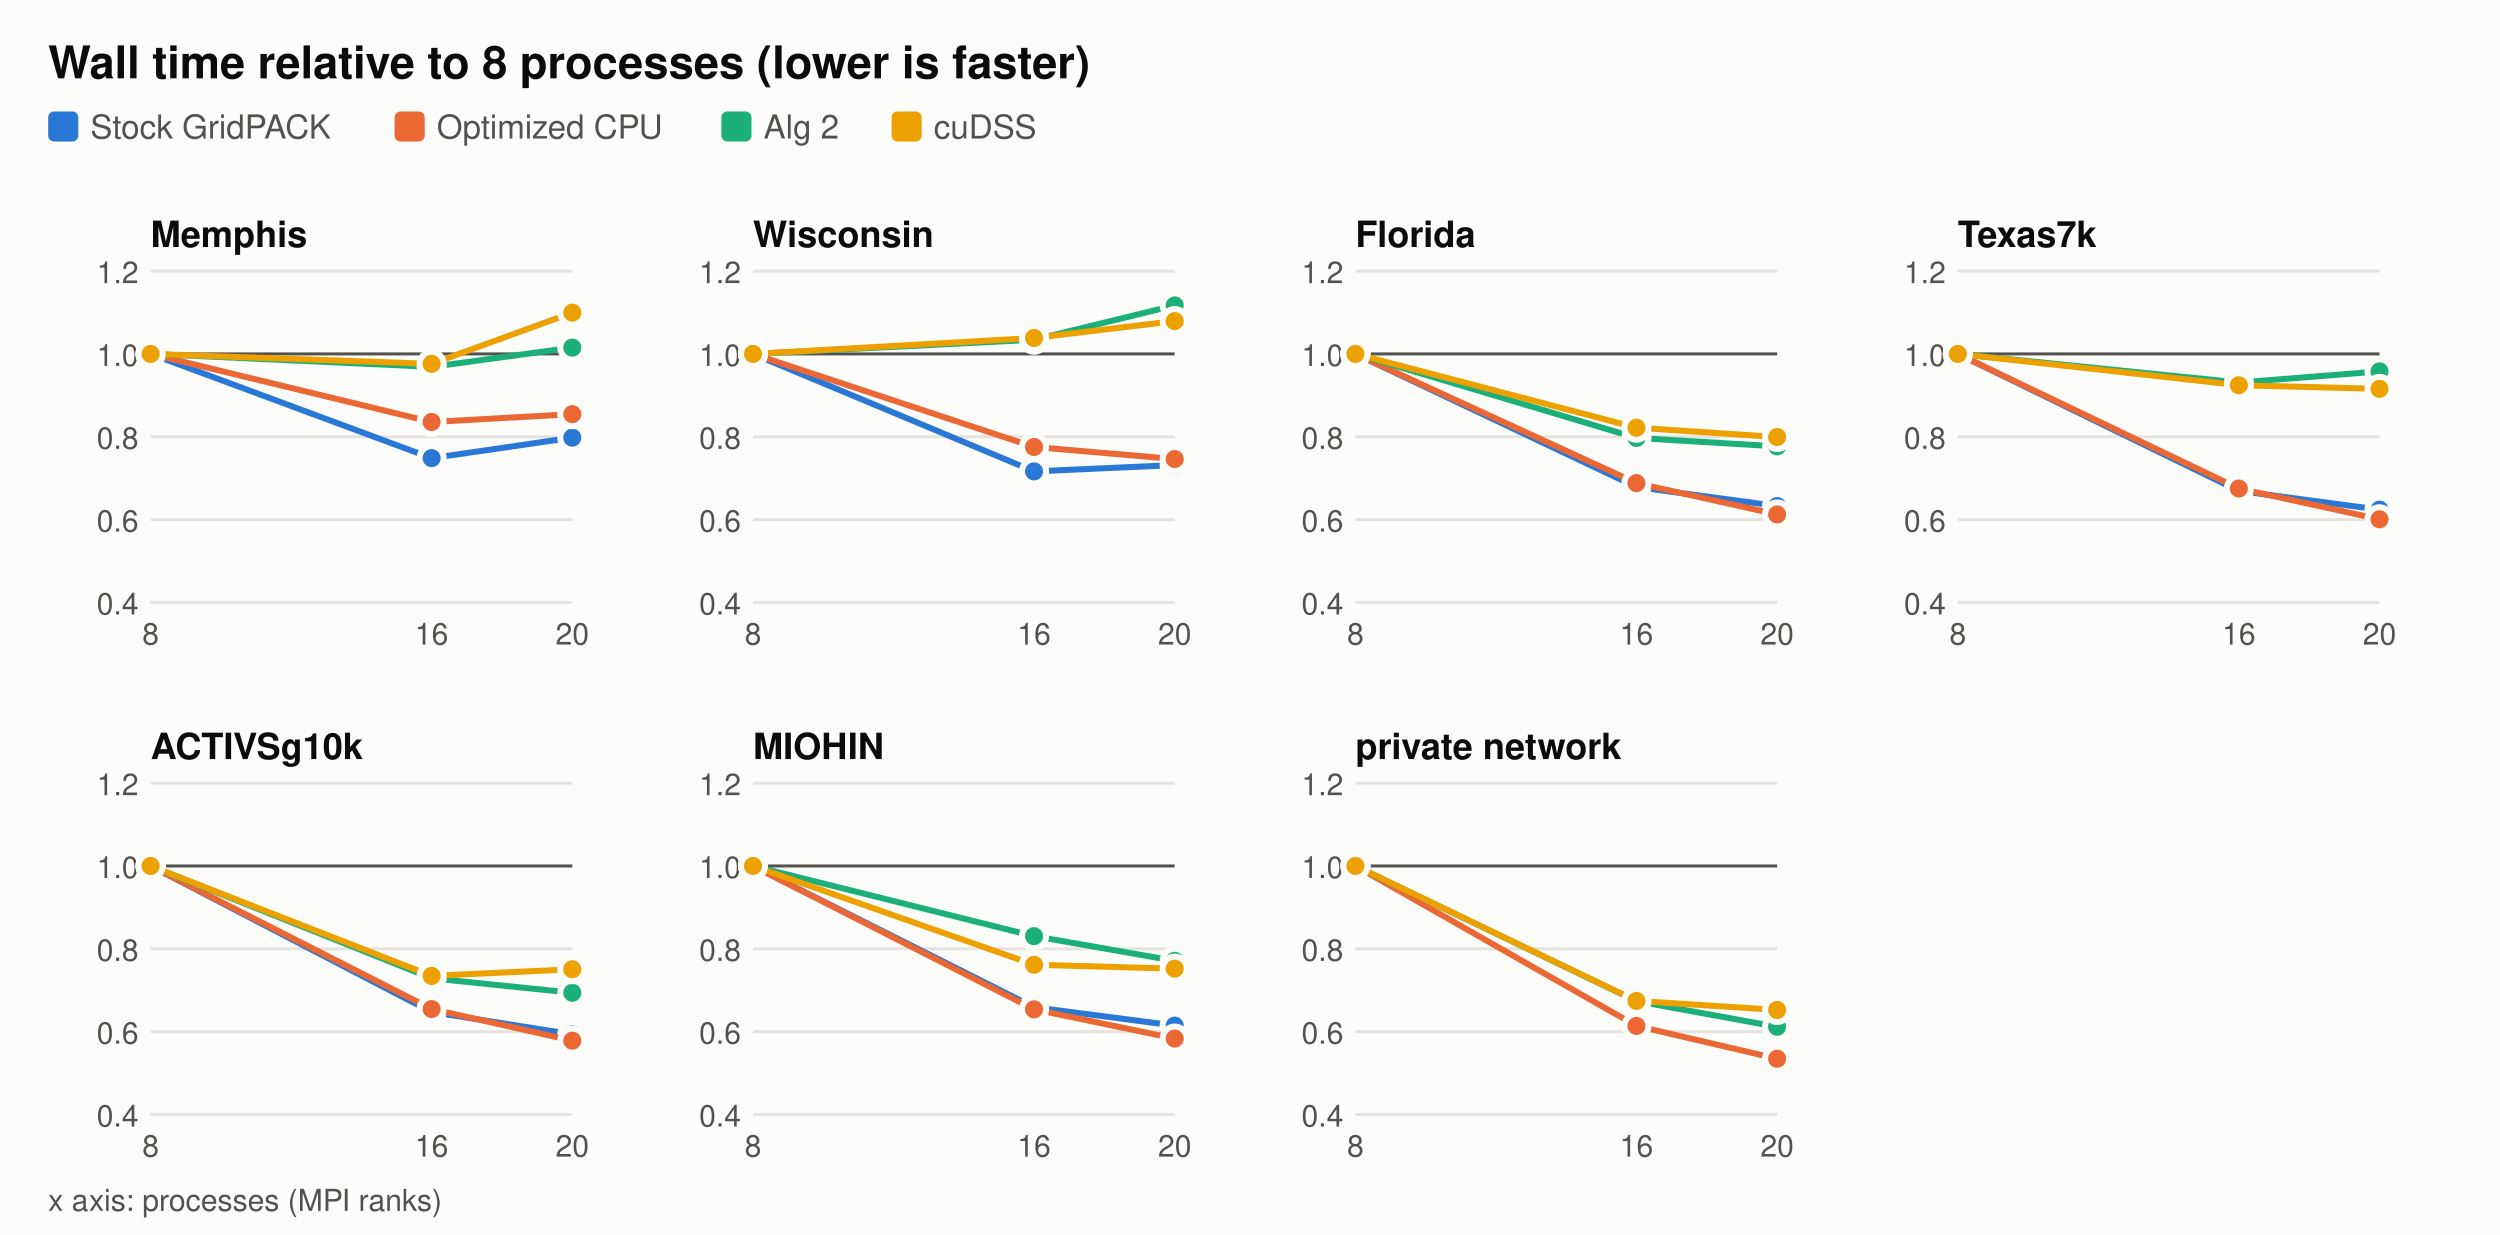
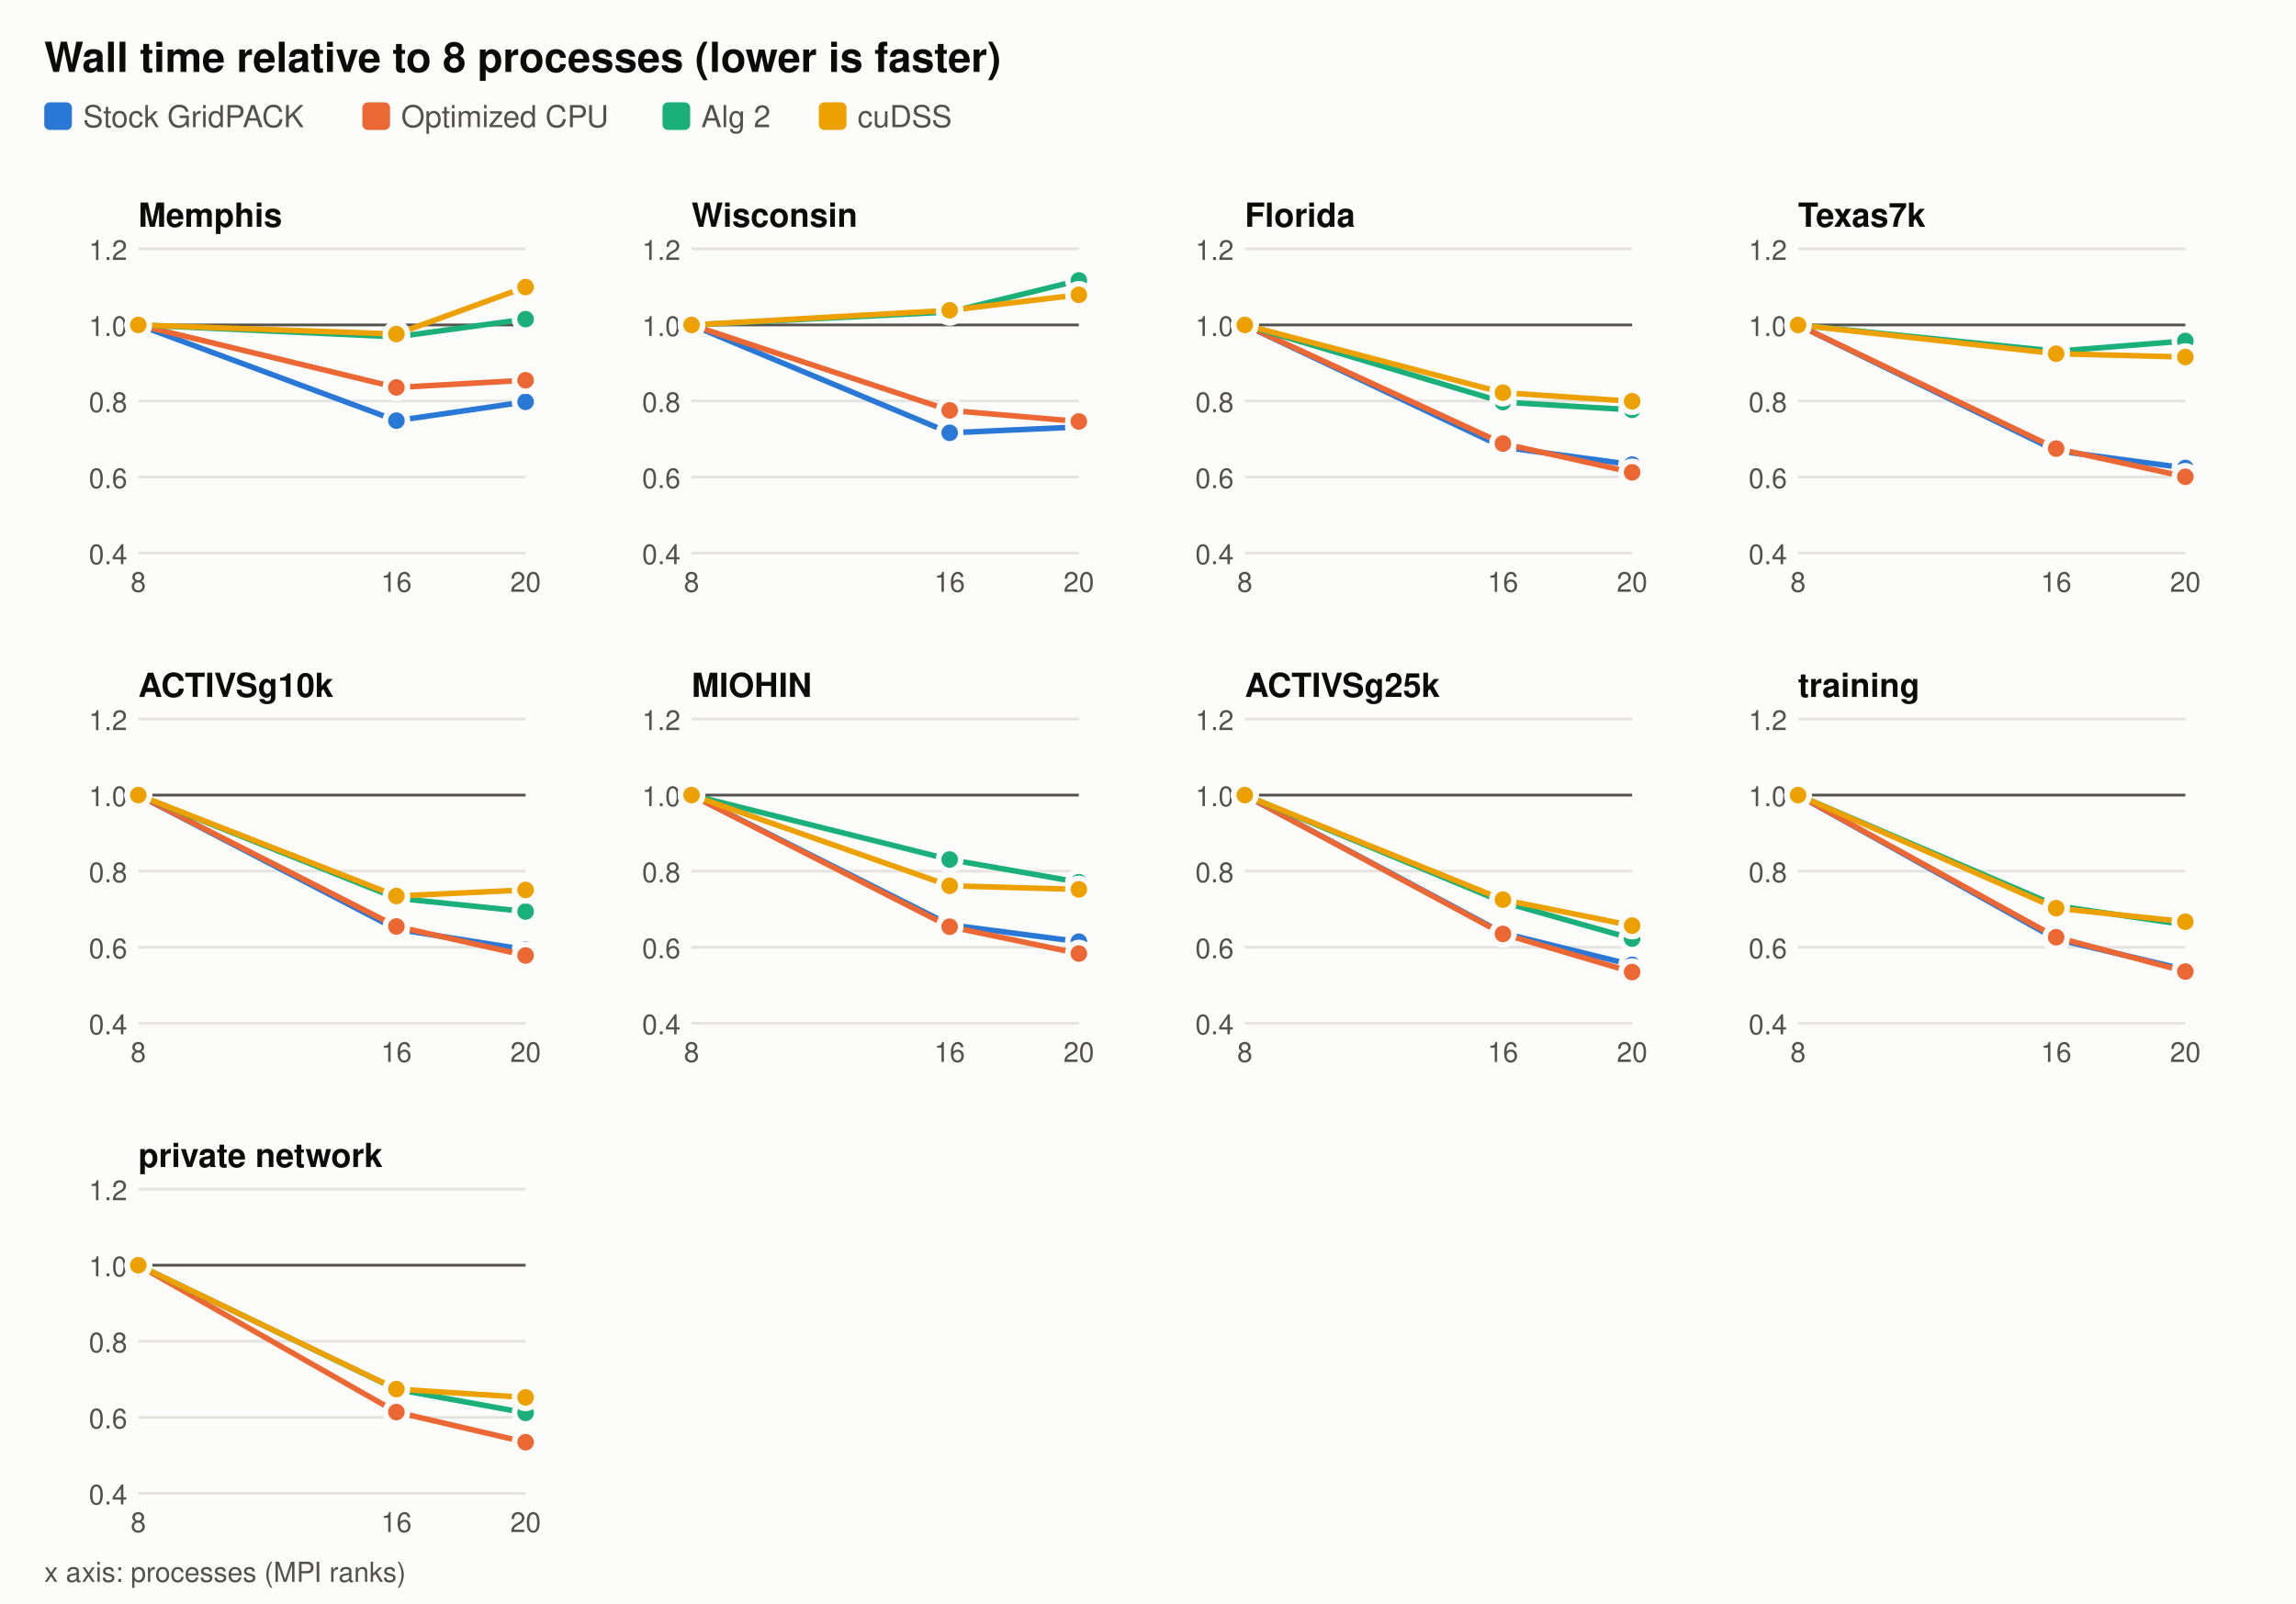
- <svg xmlns="http://www.w3.org/2000/svg" width="830" height="410" viewBox="0 0 830 410" font-family="system-ui, -apple-system, Segoe UI, Helvetica, Arial, sans-serif">
-   <rect width="830" height="410" fill="#fcfcfb" />
+ <svg xmlns="http://www.w3.org/2000/svg" width="830" height="580" viewBox="0 0 830 580" font-family="system-ui, -apple-system, Segoe UI, Helvetica, Arial, sans-serif">
+   <rect width="830" height="580" fill="#fcfcfb" />
  <text x="16.0" y="26.0" font-size="15" text-anchor="start" fill="#0b0b0b" font-weight="600">Wall time relative to 8 processes (lower is faster)</text>
  <rect x="16.0" y="37.0" width="10" height="10" rx="2" fill="#2a78d6" />
  <text x="30.0" y="46.0" font-size="11" text-anchor="start" fill="#52514e" font-weight="400">Stock GridPACK</text>
  <rect x="131.0" y="37.0" width="10" height="10" rx="2" fill="#eb6834" />
  <text x="145.0" y="46.0" font-size="11" text-anchor="start" fill="#52514e" font-weight="400">Optimized CPU</text>
  <rect x="239.5" y="37.0" width="10" height="10" rx="2" fill="#1baf7a" />
  <text x="253.5" y="46.0" font-size="11" text-anchor="start" fill="#52514e" font-weight="400">Alg 2</text>
  <rect x="296.0" y="37.0" width="10" height="10" rx="2" fill="#eda100" />
  <text x="310.0" y="46.0" font-size="11" text-anchor="start" fill="#52514e" font-weight="400">cuDSS</text>
  <text x="50.0" y="82.0" font-size="12" text-anchor="start" fill="#0b0b0b" font-weight="600">Memphis</text>
  <line x1="50.0" y1="200.0" x2="190.0" y2="200.0" stroke="#e4e3df" stroke-width="1" />
  <text x="46.0" y="204.0" font-size="10" text-anchor="end" fill="#52514e" font-weight="400">0.4</text>
  <line x1="50.0" y1="172.5" x2="190.0" y2="172.5" stroke="#e4e3df" stroke-width="1" />
  <text x="46.0" y="176.5" font-size="10" text-anchor="end" fill="#52514e" font-weight="400">0.6</text>
  <line x1="50.0" y1="145.0" x2="190.0" y2="145.0" stroke="#e4e3df" stroke-width="1" />
  <text x="46.0" y="149.0" font-size="10" text-anchor="end" fill="#52514e" font-weight="400">0.8</text>
  <line x1="50.0" y1="117.5" x2="190.0" y2="117.5" stroke="#52514e" stroke-width="1" />
  <text x="46.0" y="121.5" font-size="10" text-anchor="end" fill="#52514e" font-weight="400">1.0</text>
  <line x1="50.0" y1="90.0" x2="190.0" y2="90.0" stroke="#e4e3df" stroke-width="1" />
  <text x="46.0" y="94.0" font-size="10" text-anchor="end" fill="#52514e" font-weight="400">1.2</text>
  <text x="50.0" y="214.0" font-size="10" text-anchor="middle" fill="#52514e" font-weight="400">8</text>
  <text x="143.3" y="214.0" font-size="10" text-anchor="middle" fill="#52514e" font-weight="400">16</text>
  <text x="190.0" y="214.0" font-size="10" text-anchor="middle" fill="#52514e" font-weight="400">20</text>
  <polyline points="50.0,117.5 143.3,152.1 190.0,145.3" fill="none" stroke="#2a78d6" stroke-width="2" stroke-linejoin="round" stroke-linecap="round" />
  <circle cx="50.0" cy="117.5" r="4" fill="#2a78d6" stroke="#fcfcfb" stroke-width="2" />
  <circle cx="143.3" cy="152.1" r="4" fill="#2a78d6" stroke="#fcfcfb" stroke-width="2" />
  <circle cx="190.0" cy="145.3" r="4" fill="#2a78d6" stroke="#fcfcfb" stroke-width="2" />
  <polyline points="50.0,117.5 143.3,140.1 190.0,137.5" fill="none" stroke="#eb6834" stroke-width="2" stroke-linejoin="round" stroke-linecap="round" />
  <circle cx="50.0" cy="117.5" r="4" fill="#eb6834" stroke="#fcfcfb" stroke-width="2" />
  <circle cx="143.3" cy="140.1" r="4" fill="#eb6834" stroke="#fcfcfb" stroke-width="2" />
  <circle cx="190.0" cy="137.5" r="4" fill="#eb6834" stroke="#fcfcfb" stroke-width="2" />
  <polyline points="50.0,117.5 143.3,121.8 190.0,115.4" fill="none" stroke="#1baf7a" stroke-width="2" stroke-linejoin="round" stroke-linecap="round" />
  <circle cx="50.0" cy="117.5" r="4" fill="#1baf7a" stroke="#fcfcfb" stroke-width="2" />
  <circle cx="143.3" cy="121.8" r="4" fill="#1baf7a" stroke="#fcfcfb" stroke-width="2" />
  <circle cx="190.0" cy="115.4" r="4" fill="#1baf7a" stroke="#fcfcfb" stroke-width="2" />
  <polyline points="50.0,117.5 143.3,120.8 190.0,103.8" fill="none" stroke="#eda100" stroke-width="2" stroke-linejoin="round" stroke-linecap="round" />
  <circle cx="50.0" cy="117.5" r="4" fill="#eda100" stroke="#fcfcfb" stroke-width="2" />
  <circle cx="143.3" cy="120.8" r="4" fill="#eda100" stroke="#fcfcfb" stroke-width="2" />
  <circle cx="190.0" cy="103.8" r="4" fill="#eda100" stroke="#fcfcfb" stroke-width="2" />
  <text x="250.0" y="82.0" font-size="12" text-anchor="start" fill="#0b0b0b" font-weight="600">Wisconsin</text>
  <line x1="250.0" y1="200.0" x2="390.0" y2="200.0" stroke="#e4e3df" stroke-width="1" />
  <text x="246.0" y="204.0" font-size="10" text-anchor="end" fill="#52514e" font-weight="400">0.4</text>
  <line x1="250.0" y1="172.5" x2="390.0" y2="172.5" stroke="#e4e3df" stroke-width="1" />
  <text x="246.0" y="176.5" font-size="10" text-anchor="end" fill="#52514e" font-weight="400">0.6</text>
  <line x1="250.0" y1="145.0" x2="390.0" y2="145.0" stroke="#e4e3df" stroke-width="1" />
  <text x="246.0" y="149.0" font-size="10" text-anchor="end" fill="#52514e" font-weight="400">0.8</text>
  <line x1="250.0" y1="117.5" x2="390.0" y2="117.5" stroke="#52514e" stroke-width="1" />
  <text x="246.0" y="121.5" font-size="10" text-anchor="end" fill="#52514e" font-weight="400">1.0</text>
  <line x1="250.0" y1="90.0" x2="390.0" y2="90.0" stroke="#e4e3df" stroke-width="1" />
  <text x="246.0" y="94.0" font-size="10" text-anchor="end" fill="#52514e" font-weight="400">1.2</text>
  <text x="250.0" y="214.0" font-size="10" text-anchor="middle" fill="#52514e" font-weight="400">8</text>
  <text x="343.3" y="214.0" font-size="10" text-anchor="middle" fill="#52514e" font-weight="400">16</text>
  <text x="390.0" y="214.0" font-size="10" text-anchor="middle" fill="#52514e" font-weight="400">20</text>
  <polyline points="250.0,117.5 343.3,156.5 390.0,154.4" fill="none" stroke="#2a78d6" stroke-width="2" stroke-linejoin="round" stroke-linecap="round" />
  <circle cx="250.0" cy="117.5" r="4" fill="#2a78d6" stroke="#fcfcfb" stroke-width="2" />
  <circle cx="343.3" cy="156.5" r="4" fill="#2a78d6" stroke="#fcfcfb" stroke-width="2" />
  <circle cx="390.0" cy="154.4" r="4" fill="#2a78d6" stroke="#fcfcfb" stroke-width="2" />
  <polyline points="250.0,117.5 343.3,148.4 390.0,152.4" fill="none" stroke="#eb6834" stroke-width="2" stroke-linejoin="round" stroke-linecap="round" />
  <circle cx="250.0" cy="117.5" r="4" fill="#eb6834" stroke="#fcfcfb" stroke-width="2" />
  <circle cx="343.3" cy="148.4" r="4" fill="#eb6834" stroke="#fcfcfb" stroke-width="2" />
  <circle cx="390.0" cy="152.4" r="4" fill="#eb6834" stroke="#fcfcfb" stroke-width="2" />
  <polyline points="250.0,117.5 343.3,112.8 390.0,101.4" fill="none" stroke="#1baf7a" stroke-width="2" stroke-linejoin="round" stroke-linecap="round" />
  <circle cx="250.0" cy="117.5" r="4" fill="#1baf7a" stroke="#fcfcfb" stroke-width="2" />
  <circle cx="343.3" cy="112.8" r="4" fill="#1baf7a" stroke="#fcfcfb" stroke-width="2" />
  <circle cx="390.0" cy="101.4" r="4" fill="#1baf7a" stroke="#fcfcfb" stroke-width="2" />
  <polyline points="250.0,117.5 343.3,112.2 390.0,106.6" fill="none" stroke="#eda100" stroke-width="2" stroke-linejoin="round" stroke-linecap="round" />
  <circle cx="250.0" cy="117.5" r="4" fill="#eda100" stroke="#fcfcfb" stroke-width="2" />
  <circle cx="343.3" cy="112.2" r="4" fill="#eda100" stroke="#fcfcfb" stroke-width="2" />
  <circle cx="390.0" cy="106.6" r="4" fill="#eda100" stroke="#fcfcfb" stroke-width="2" />
  <text x="450.0" y="82.0" font-size="12" text-anchor="start" fill="#0b0b0b" font-weight="600">Florida</text>
  <line x1="450.0" y1="200.0" x2="590.0" y2="200.0" stroke="#e4e3df" stroke-width="1" />
  <text x="446.0" y="204.0" font-size="10" text-anchor="end" fill="#52514e" font-weight="400">0.4</text>
  <line x1="450.0" y1="172.5" x2="590.0" y2="172.5" stroke="#e4e3df" stroke-width="1" />
  <text x="446.0" y="176.5" font-size="10" text-anchor="end" fill="#52514e" font-weight="400">0.6</text>
  <line x1="450.0" y1="145.0" x2="590.0" y2="145.0" stroke="#e4e3df" stroke-width="1" />
  <text x="446.0" y="149.0" font-size="10" text-anchor="end" fill="#52514e" font-weight="400">0.8</text>
  <line x1="450.0" y1="117.5" x2="590.0" y2="117.5" stroke="#52514e" stroke-width="1" />
  <text x="446.0" y="121.5" font-size="10" text-anchor="end" fill="#52514e" font-weight="400">1.0</text>
  <line x1="450.0" y1="90.0" x2="590.0" y2="90.0" stroke="#e4e3df" stroke-width="1" />
  <text x="446.0" y="94.0" font-size="10" text-anchor="end" fill="#52514e" font-weight="400">1.2</text>
  <text x="450.0" y="214.0" font-size="10" text-anchor="middle" fill="#52514e" font-weight="400">8</text>
  <text x="543.3" y="214.0" font-size="10" text-anchor="middle" fill="#52514e" font-weight="400">16</text>
  <text x="590.0" y="214.0" font-size="10" text-anchor="middle" fill="#52514e" font-weight="400">20</text>
  <polyline points="450.0,117.5 543.3,161.7 590.0,168.0" fill="none" stroke="#2a78d6" stroke-width="2" stroke-linejoin="round" stroke-linecap="round" />
  <circle cx="450.0" cy="117.5" r="4" fill="#2a78d6" stroke="#fcfcfb" stroke-width="2" />
  <circle cx="543.3" cy="161.7" r="4" fill="#2a78d6" stroke="#fcfcfb" stroke-width="2" />
  <circle cx="590.0" cy="168.0" r="4" fill="#2a78d6" stroke="#fcfcfb" stroke-width="2" />
  <polyline points="450.0,117.5 543.3,160.4 590.0,170.8" fill="none" stroke="#eb6834" stroke-width="2" stroke-linejoin="round" stroke-linecap="round" />
  <circle cx="450.0" cy="117.5" r="4" fill="#eb6834" stroke="#fcfcfb" stroke-width="2" />
  <circle cx="543.3" cy="160.4" r="4" fill="#eb6834" stroke="#fcfcfb" stroke-width="2" />
  <circle cx="590.0" cy="170.8" r="4" fill="#eb6834" stroke="#fcfcfb" stroke-width="2" />
  <polyline points="450.0,117.5 543.3,145.4 590.0,148.2" fill="none" stroke="#1baf7a" stroke-width="2" stroke-linejoin="round" stroke-linecap="round" />
  <circle cx="450.0" cy="117.5" r="4" fill="#1baf7a" stroke="#fcfcfb" stroke-width="2" />
  <circle cx="543.3" cy="145.4" r="4" fill="#1baf7a" stroke="#fcfcfb" stroke-width="2" />
  <circle cx="590.0" cy="148.2" r="4" fill="#1baf7a" stroke="#fcfcfb" stroke-width="2" />
  <polyline points="450.0,117.5 543.3,142.0 590.0,145.1" fill="none" stroke="#eda100" stroke-width="2" stroke-linejoin="round" stroke-linecap="round" />
  <circle cx="450.0" cy="117.5" r="4" fill="#eda100" stroke="#fcfcfb" stroke-width="2" />
  <circle cx="543.3" cy="142.0" r="4" fill="#eda100" stroke="#fcfcfb" stroke-width="2" />
  <circle cx="590.0" cy="145.1" r="4" fill="#eda100" stroke="#fcfcfb" stroke-width="2" />
  <text x="650.0" y="82.0" font-size="12" text-anchor="start" fill="#0b0b0b" font-weight="600">Texas7k</text>
  <line x1="650.0" y1="200.0" x2="790.0" y2="200.0" stroke="#e4e3df" stroke-width="1" />
  <text x="646.0" y="204.0" font-size="10" text-anchor="end" fill="#52514e" font-weight="400">0.4</text>
  <line x1="650.0" y1="172.5" x2="790.0" y2="172.5" stroke="#e4e3df" stroke-width="1" />
  <text x="646.0" y="176.5" font-size="10" text-anchor="end" fill="#52514e" font-weight="400">0.6</text>
  <line x1="650.0" y1="145.0" x2="790.0" y2="145.0" stroke="#e4e3df" stroke-width="1" />
  <text x="646.0" y="149.0" font-size="10" text-anchor="end" fill="#52514e" font-weight="400">0.8</text>
  <line x1="650.0" y1="117.5" x2="790.0" y2="117.5" stroke="#52514e" stroke-width="1" />
  <text x="646.0" y="121.5" font-size="10" text-anchor="end" fill="#52514e" font-weight="400">1.0</text>
  <line x1="650.0" y1="90.0" x2="790.0" y2="90.0" stroke="#e4e3df" stroke-width="1" />
  <text x="646.0" y="94.0" font-size="10" text-anchor="end" fill="#52514e" font-weight="400">1.2</text>
  <text x="650.0" y="214.0" font-size="10" text-anchor="middle" fill="#52514e" font-weight="400">8</text>
  <text x="743.3" y="214.0" font-size="10" text-anchor="middle" fill="#52514e" font-weight="400">16</text>
  <text x="790.0" y="214.0" font-size="10" text-anchor="middle" fill="#52514e" font-weight="400">20</text>
  <polyline points="650.0,117.5 743.3,163.0 790.0,169.2" fill="none" stroke="#2a78d6" stroke-width="2" stroke-linejoin="round" stroke-linecap="round" />
  <circle cx="650.0" cy="117.5" r="4" fill="#2a78d6" stroke="#fcfcfb" stroke-width="2" />
  <circle cx="743.3" cy="163.0" r="4" fill="#2a78d6" stroke="#fcfcfb" stroke-width="2" />
  <circle cx="790.0" cy="169.2" r="4" fill="#2a78d6" stroke="#fcfcfb" stroke-width="2" />
  <polyline points="650.0,117.5 743.3,162.2 790.0,172.4" fill="none" stroke="#eb6834" stroke-width="2" stroke-linejoin="round" stroke-linecap="round" />
  <circle cx="650.0" cy="117.5" r="4" fill="#eb6834" stroke="#fcfcfb" stroke-width="2" />
  <circle cx="743.3" cy="162.2" r="4" fill="#eb6834" stroke="#fcfcfb" stroke-width="2" />
  <circle cx="790.0" cy="172.4" r="4" fill="#eb6834" stroke="#fcfcfb" stroke-width="2" />
  <polyline points="650.0,117.5 743.3,127.0 790.0,123.3" fill="none" stroke="#1baf7a" stroke-width="2" stroke-linejoin="round" stroke-linecap="round" />
  <circle cx="650.0" cy="117.5" r="4" fill="#1baf7a" stroke="#fcfcfb" stroke-width="2" />
  <circle cx="743.3" cy="127.0" r="4" fill="#1baf7a" stroke="#fcfcfb" stroke-width="2" />
  <circle cx="790.0" cy="123.3" r="4" fill="#1baf7a" stroke="#fcfcfb" stroke-width="2" />
  <polyline points="650.0,117.5 743.3,127.9 790.0,129.1" fill="none" stroke="#eda100" stroke-width="2" stroke-linejoin="round" stroke-linecap="round" />
  <circle cx="650.0" cy="117.5" r="4" fill="#eda100" stroke="#fcfcfb" stroke-width="2" />
  <circle cx="743.3" cy="127.9" r="4" fill="#eda100" stroke="#fcfcfb" stroke-width="2" />
  <circle cx="790.0" cy="129.1" r="4" fill="#eda100" stroke="#fcfcfb" stroke-width="2" />
  <text x="50.0" y="252.0" font-size="12" text-anchor="start" fill="#0b0b0b" font-weight="600">ACTIVSg10k</text>
  <line x1="50.0" y1="370.0" x2="190.0" y2="370.0" stroke="#e4e3df" stroke-width="1" />
  <text x="46.0" y="374.0" font-size="10" text-anchor="end" fill="#52514e" font-weight="400">0.4</text>
  <line x1="50.0" y1="342.5" x2="190.0" y2="342.5" stroke="#e4e3df" stroke-width="1" />
  <text x="46.0" y="346.5" font-size="10" text-anchor="end" fill="#52514e" font-weight="400">0.6</text>
  <line x1="50.0" y1="315.0" x2="190.0" y2="315.0" stroke="#e4e3df" stroke-width="1" />
  <text x="46.0" y="319.0" font-size="10" text-anchor="end" fill="#52514e" font-weight="400">0.8</text>
  <line x1="50.0" y1="287.5" x2="190.0" y2="287.5" stroke="#52514e" stroke-width="1" />
  <text x="46.0" y="291.5" font-size="10" text-anchor="end" fill="#52514e" font-weight="400">1.0</text>
  <line x1="50.0" y1="260.0" x2="190.0" y2="260.0" stroke="#e4e3df" stroke-width="1" />
  <text x="46.0" y="264.0" font-size="10" text-anchor="end" fill="#52514e" font-weight="400">1.2</text>
  <text x="50.0" y="384.0" font-size="10" text-anchor="middle" fill="#52514e" font-weight="400">8</text>
  <text x="143.3" y="384.0" font-size="10" text-anchor="middle" fill="#52514e" font-weight="400">16</text>
  <text x="190.0" y="384.0" font-size="10" text-anchor="middle" fill="#52514e" font-weight="400">20</text>
  <polyline points="50.0,287.5 143.3,336.0 190.0,343.4" fill="none" stroke="#2a78d6" stroke-width="2" stroke-linejoin="round" stroke-linecap="round" />
  <circle cx="50.0" cy="287.5" r="4" fill="#2a78d6" stroke="#fcfcfb" stroke-width="2" />
  <circle cx="143.3" cy="336.0" r="4" fill="#2a78d6" stroke="#fcfcfb" stroke-width="2" />
  <circle cx="190.0" cy="343.4" r="4" fill="#2a78d6" stroke="#fcfcfb" stroke-width="2" />
  <polyline points="50.0,287.5 143.3,335.0 190.0,345.5" fill="none" stroke="#eb6834" stroke-width="2" stroke-linejoin="round" stroke-linecap="round" />
  <circle cx="50.0" cy="287.5" r="4" fill="#eb6834" stroke="#fcfcfb" stroke-width="2" />
  <circle cx="143.3" cy="335.0" r="4" fill="#eb6834" stroke="#fcfcfb" stroke-width="2" />
  <circle cx="190.0" cy="345.5" r="4" fill="#eb6834" stroke="#fcfcfb" stroke-width="2" />
  <polyline points="50.0,287.5 143.3,324.8 190.0,329.6" fill="none" stroke="#1baf7a" stroke-width="2" stroke-linejoin="round" stroke-linecap="round" />
  <circle cx="50.0" cy="287.5" r="4" fill="#1baf7a" stroke="#fcfcfb" stroke-width="2" />
  <circle cx="143.3" cy="324.8" r="4" fill="#1baf7a" stroke="#fcfcfb" stroke-width="2" />
  <circle cx="190.0" cy="329.6" r="4" fill="#1baf7a" stroke="#fcfcfb" stroke-width="2" />
  <polyline points="50.0,287.5 143.3,324.0 190.0,321.8" fill="none" stroke="#eda100" stroke-width="2" stroke-linejoin="round" stroke-linecap="round" />
  <circle cx="50.0" cy="287.5" r="4" fill="#eda100" stroke="#fcfcfb" stroke-width="2" />
  <circle cx="143.3" cy="324.0" r="4" fill="#eda100" stroke="#fcfcfb" stroke-width="2" />
  <circle cx="190.0" cy="321.8" r="4" fill="#eda100" stroke="#fcfcfb" stroke-width="2" />
  <text x="250.0" y="252.0" font-size="12" text-anchor="start" fill="#0b0b0b" font-weight="600">MIOHIN</text>
  <line x1="250.0" y1="370.0" x2="390.0" y2="370.0" stroke="#e4e3df" stroke-width="1" />
  <text x="246.0" y="374.0" font-size="10" text-anchor="end" fill="#52514e" font-weight="400">0.4</text>
  <line x1="250.0" y1="342.5" x2="390.0" y2="342.5" stroke="#e4e3df" stroke-width="1" />
  <text x="246.0" y="346.5" font-size="10" text-anchor="end" fill="#52514e" font-weight="400">0.6</text>
  <line x1="250.0" y1="315.0" x2="390.0" y2="315.0" stroke="#e4e3df" stroke-width="1" />
  <text x="246.0" y="319.0" font-size="10" text-anchor="end" fill="#52514e" font-weight="400">0.8</text>
  <line x1="250.0" y1="287.5" x2="390.0" y2="287.5" stroke="#52514e" stroke-width="1" />
  <text x="246.0" y="291.5" font-size="10" text-anchor="end" fill="#52514e" font-weight="400">1.0</text>
  <line x1="250.0" y1="260.0" x2="390.0" y2="260.0" stroke="#e4e3df" stroke-width="1" />
  <text x="246.0" y="264.0" font-size="10" text-anchor="end" fill="#52514e" font-weight="400">1.2</text>
  <text x="250.0" y="384.0" font-size="10" text-anchor="middle" fill="#52514e" font-weight="400">8</text>
  <text x="343.3" y="384.0" font-size="10" text-anchor="middle" fill="#52514e" font-weight="400">16</text>
  <text x="390.0" y="384.0" font-size="10" text-anchor="middle" fill="#52514e" font-weight="400">20</text>
  <polyline points="250.0,287.5 343.3,334.4 390.0,340.5" fill="none" stroke="#2a78d6" stroke-width="2" stroke-linejoin="round" stroke-linecap="round" />
  <circle cx="250.0" cy="287.5" r="4" fill="#2a78d6" stroke="#fcfcfb" stroke-width="2" />
  <circle cx="343.3" cy="334.4" r="4" fill="#2a78d6" stroke="#fcfcfb" stroke-width="2" />
  <circle cx="390.0" cy="340.5" r="4" fill="#2a78d6" stroke="#fcfcfb" stroke-width="2" />
  <polyline points="250.0,287.5 343.3,335.1 390.0,344.8" fill="none" stroke="#eb6834" stroke-width="2" stroke-linejoin="round" stroke-linecap="round" />
  <circle cx="250.0" cy="287.5" r="4" fill="#eb6834" stroke="#fcfcfb" stroke-width="2" />
  <circle cx="343.3" cy="335.1" r="4" fill="#eb6834" stroke="#fcfcfb" stroke-width="2" />
  <circle cx="390.0" cy="344.8" r="4" fill="#eb6834" stroke="#fcfcfb" stroke-width="2" />
  <polyline points="250.0,287.5 343.3,310.8 390.0,319.0" fill="none" stroke="#1baf7a" stroke-width="2" stroke-linejoin="round" stroke-linecap="round" />
  <circle cx="250.0" cy="287.5" r="4" fill="#1baf7a" stroke="#fcfcfb" stroke-width="2" />
  <circle cx="343.3" cy="310.8" r="4" fill="#1baf7a" stroke="#fcfcfb" stroke-width="2" />
  <circle cx="390.0" cy="319.0" r="4" fill="#1baf7a" stroke="#fcfcfb" stroke-width="2" />
  <polyline points="250.0,287.5 343.3,320.3 390.0,321.6" fill="none" stroke="#eda100" stroke-width="2" stroke-linejoin="round" stroke-linecap="round" />
  <circle cx="250.0" cy="287.5" r="4" fill="#eda100" stroke="#fcfcfb" stroke-width="2" />
  <circle cx="343.3" cy="320.3" r="4" fill="#eda100" stroke="#fcfcfb" stroke-width="2" />
  <circle cx="390.0" cy="321.6" r="4" fill="#eda100" stroke="#fcfcfb" stroke-width="2" />
-   <text x="450.0" y="252.0" font-size="12" text-anchor="start" fill="#0b0b0b" font-weight="600">private network</text>
+   <text x="450.0" y="252.0" font-size="12" text-anchor="start" fill="#0b0b0b" font-weight="600">ACTIVSg25k</text>
  <line x1="450.0" y1="370.0" x2="590.0" y2="370.0" stroke="#e4e3df" stroke-width="1" />
  <text x="446.0" y="374.0" font-size="10" text-anchor="end" fill="#52514e" font-weight="400">0.4</text>
  <line x1="450.0" y1="342.5" x2="590.0" y2="342.5" stroke="#e4e3df" stroke-width="1" />
  <text x="446.0" y="346.5" font-size="10" text-anchor="end" fill="#52514e" font-weight="400">0.6</text>
  <line x1="450.0" y1="315.0" x2="590.0" y2="315.0" stroke="#e4e3df" stroke-width="1" />
  <text x="446.0" y="319.0" font-size="10" text-anchor="end" fill="#52514e" font-weight="400">0.8</text>
  <line x1="450.0" y1="287.5" x2="590.0" y2="287.5" stroke="#52514e" stroke-width="1" />
  <text x="446.0" y="291.5" font-size="10" text-anchor="end" fill="#52514e" font-weight="400">1.0</text>
  <line x1="450.0" y1="260.0" x2="590.0" y2="260.0" stroke="#e4e3df" stroke-width="1" />
  <text x="446.0" y="264.0" font-size="10" text-anchor="end" fill="#52514e" font-weight="400">1.2</text>
  <text x="450.0" y="384.0" font-size="10" text-anchor="middle" fill="#52514e" font-weight="400">8</text>
  <text x="543.3" y="384.0" font-size="10" text-anchor="middle" fill="#52514e" font-weight="400">16</text>
  <text x="590.0" y="384.0" font-size="10" text-anchor="middle" fill="#52514e" font-weight="400">20</text>
-   <polyline points="450.0,287.5 543.3,340.6 590.0,351.5" fill="none" stroke="#eb6834" stroke-width="2" stroke-linejoin="round" stroke-linecap="round" />
+   <polyline points="450.0,287.5 543.3,337.4 590.0,348.9" fill="none" stroke="#2a78d6" stroke-width="2" stroke-linejoin="round" stroke-linecap="round" />
+   <circle cx="450.0" cy="287.5" r="4" fill="#2a78d6" stroke="#fcfcfb" stroke-width="2" />
+   <circle cx="543.3" cy="337.4" r="4" fill="#2a78d6" stroke="#fcfcfb" stroke-width="2" />
+   <circle cx="590.0" cy="348.9" r="4" fill="#2a78d6" stroke="#fcfcfb" stroke-width="2" />
+   <polyline points="450.0,287.5 543.3,337.7 590.0,351.5" fill="none" stroke="#eb6834" stroke-width="2" stroke-linejoin="round" stroke-linecap="round" />
  <circle cx="450.0" cy="287.5" r="4" fill="#eb6834" stroke="#fcfcfb" stroke-width="2" />
-   <circle cx="543.3" cy="340.6" r="4" fill="#eb6834" stroke="#fcfcfb" stroke-width="2" />
+   <circle cx="543.3" cy="337.7" r="4" fill="#eb6834" stroke="#fcfcfb" stroke-width="2" />
  <circle cx="590.0" cy="351.5" r="4" fill="#eb6834" stroke="#fcfcfb" stroke-width="2" />
-   <polyline points="450.0,287.5 543.3,332.4 590.0,340.9" fill="none" stroke="#1baf7a" stroke-width="2" stroke-linejoin="round" stroke-linecap="round" />
+   <polyline points="450.0,287.5 543.3,326.2 590.0,339.4" fill="none" stroke="#1baf7a" stroke-width="2" stroke-linejoin="round" stroke-linecap="round" />
  <circle cx="450.0" cy="287.5" r="4" fill="#1baf7a" stroke="#fcfcfb" stroke-width="2" />
-   <circle cx="543.3" cy="332.4" r="4" fill="#1baf7a" stroke="#fcfcfb" stroke-width="2" />
-   <circle cx="590.0" cy="340.9" r="4" fill="#1baf7a" stroke="#fcfcfb" stroke-width="2" />
-   <polyline points="450.0,287.5 543.3,332.3 590.0,335.3" fill="none" stroke="#eda100" stroke-width="2" stroke-linejoin="round" stroke-linecap="round" />
+   <circle cx="543.3" cy="326.2" r="4" fill="#1baf7a" stroke="#fcfcfb" stroke-width="2" />
+   <circle cx="590.0" cy="339.4" r="4" fill="#1baf7a" stroke="#fcfcfb" stroke-width="2" />
+   <polyline points="450.0,287.5 543.3,325.3 590.0,334.7" fill="none" stroke="#eda100" stroke-width="2" stroke-linejoin="round" stroke-linecap="round" />
  <circle cx="450.0" cy="287.5" r="4" fill="#eda100" stroke="#fcfcfb" stroke-width="2" />
-   <circle cx="543.3" cy="332.3" r="4" fill="#eda100" stroke="#fcfcfb" stroke-width="2" />
-   <circle cx="590.0" cy="335.3" r="4" fill="#eda100" stroke="#fcfcfb" stroke-width="2" />
-   <text x="16.0" y="402.0" font-size="10" text-anchor="start" fill="#52514e" font-weight="400">x axis: processes (MPI ranks)</text>
+   <circle cx="543.3" cy="325.3" r="4" fill="#eda100" stroke="#fcfcfb" stroke-width="2" />
+   <circle cx="590.0" cy="334.7" r="4" fill="#eda100" stroke="#fcfcfb" stroke-width="2" />
+   <text x="650.0" y="252.0" font-size="12" text-anchor="start" fill="#0b0b0b" font-weight="600">training</text>
+   <line x1="650.0" y1="370.0" x2="790.0" y2="370.0" stroke="#e4e3df" stroke-width="1" />
+   <text x="646.0" y="374.0" font-size="10" text-anchor="end" fill="#52514e" font-weight="400">0.4</text>
+   <line x1="650.0" y1="342.5" x2="790.0" y2="342.5" stroke="#e4e3df" stroke-width="1" />
+   <text x="646.0" y="346.5" font-size="10" text-anchor="end" fill="#52514e" font-weight="400">0.6</text>
+   <line x1="650.0" y1="315.0" x2="790.0" y2="315.0" stroke="#e4e3df" stroke-width="1" />
+   <text x="646.0" y="319.0" font-size="10" text-anchor="end" fill="#52514e" font-weight="400">0.8</text>
+   <line x1="650.0" y1="287.5" x2="790.0" y2="287.5" stroke="#52514e" stroke-width="1" />
+   <text x="646.0" y="291.5" font-size="10" text-anchor="end" fill="#52514e" font-weight="400">1.0</text>
+   <line x1="650.0" y1="260.0" x2="790.0" y2="260.0" stroke="#e4e3df" stroke-width="1" />
+   <text x="646.0" y="264.0" font-size="10" text-anchor="end" fill="#52514e" font-weight="400">1.2</text>
+   <text x="650.0" y="384.0" font-size="10" text-anchor="middle" fill="#52514e" font-weight="400">8</text>
+   <text x="743.3" y="384.0" font-size="10" text-anchor="middle" fill="#52514e" font-weight="400">16</text>
+   <text x="790.0" y="384.0" font-size="10" text-anchor="middle" fill="#52514e" font-weight="400">20</text>
+   <polyline points="650.0,287.5 743.3,339.6 790.0,350.6" fill="none" stroke="#2a78d6" stroke-width="2" stroke-linejoin="round" stroke-linecap="round" />
+   <circle cx="650.0" cy="287.5" r="4" fill="#2a78d6" stroke="#fcfcfb" stroke-width="2" />
+   <circle cx="743.3" cy="339.6" r="4" fill="#2a78d6" stroke="#fcfcfb" stroke-width="2" />
+   <circle cx="790.0" cy="350.6" r="4" fill="#2a78d6" stroke="#fcfcfb" stroke-width="2" />
+   <polyline points="650.0,287.5 743.3,338.9 790.0,351.3" fill="none" stroke="#eb6834" stroke-width="2" stroke-linejoin="round" stroke-linecap="round" />
+   <circle cx="650.0" cy="287.5" r="4" fill="#eb6834" stroke="#fcfcfb" stroke-width="2" />
+   <circle cx="743.3" cy="338.9" r="4" fill="#eb6834" stroke="#fcfcfb" stroke-width="2" />
+   <circle cx="790.0" cy="351.3" r="4" fill="#eb6834" stroke="#fcfcfb" stroke-width="2" />
+   <polyline points="650.0,287.5 743.3,327.5 790.0,334.4" fill="none" stroke="#1baf7a" stroke-width="2" stroke-linejoin="round" stroke-linecap="round" />
+   <circle cx="650.0" cy="287.5" r="4" fill="#1baf7a" stroke="#fcfcfb" stroke-width="2" />
+   <circle cx="743.3" cy="327.5" r="4" fill="#1baf7a" stroke="#fcfcfb" stroke-width="2" />
+   <circle cx="790.0" cy="334.4" r="4" fill="#1baf7a" stroke="#fcfcfb" stroke-width="2" />
+   <polyline points="650.0,287.5 743.3,328.4 790.0,333.3" fill="none" stroke="#eda100" stroke-width="2" stroke-linejoin="round" stroke-linecap="round" />
+   <circle cx="650.0" cy="287.5" r="4" fill="#eda100" stroke="#fcfcfb" stroke-width="2" />
+   <circle cx="743.3" cy="328.4" r="4" fill="#eda100" stroke="#fcfcfb" stroke-width="2" />
+   <circle cx="790.0" cy="333.3" r="4" fill="#eda100" stroke="#fcfcfb" stroke-width="2" />
+   <text x="50.0" y="422.0" font-size="12" text-anchor="start" fill="#0b0b0b" font-weight="600">private network</text>
+   <line x1="50.0" y1="540.0" x2="190.0" y2="540.0" stroke="#e4e3df" stroke-width="1" />
+   <text x="46.0" y="544.0" font-size="10" text-anchor="end" fill="#52514e" font-weight="400">0.4</text>
+   <line x1="50.0" y1="512.5" x2="190.0" y2="512.5" stroke="#e4e3df" stroke-width="1" />
+   <text x="46.0" y="516.5" font-size="10" text-anchor="end" fill="#52514e" font-weight="400">0.6</text>
+   <line x1="50.0" y1="485.0" x2="190.0" y2="485.0" stroke="#e4e3df" stroke-width="1" />
+   <text x="46.0" y="489.0" font-size="10" text-anchor="end" fill="#52514e" font-weight="400">0.8</text>
+   <line x1="50.0" y1="457.5" x2="190.0" y2="457.5" stroke="#52514e" stroke-width="1" />
+   <text x="46.0" y="461.5" font-size="10" text-anchor="end" fill="#52514e" font-weight="400">1.0</text>
+   <line x1="50.0" y1="430.0" x2="190.0" y2="430.0" stroke="#e4e3df" stroke-width="1" />
+   <text x="46.0" y="434.0" font-size="10" text-anchor="end" fill="#52514e" font-weight="400">1.2</text>
+   <text x="50.0" y="554.0" font-size="10" text-anchor="middle" fill="#52514e" font-weight="400">8</text>
+   <text x="143.3" y="554.0" font-size="10" text-anchor="middle" fill="#52514e" font-weight="400">16</text>
+   <text x="190.0" y="554.0" font-size="10" text-anchor="middle" fill="#52514e" font-weight="400">20</text>
+   <polyline points="50.0,457.5 143.3,510.6 190.0,521.5" fill="none" stroke="#eb6834" stroke-width="2" stroke-linejoin="round" stroke-linecap="round" />
+   <circle cx="50.0" cy="457.5" r="4" fill="#eb6834" stroke="#fcfcfb" stroke-width="2" />
+   <circle cx="143.3" cy="510.6" r="4" fill="#eb6834" stroke="#fcfcfb" stroke-width="2" />
+   <circle cx="190.0" cy="521.5" r="4" fill="#eb6834" stroke="#fcfcfb" stroke-width="2" />
+   <polyline points="50.0,457.5 143.3,502.4 190.0,510.9" fill="none" stroke="#1baf7a" stroke-width="2" stroke-linejoin="round" stroke-linecap="round" />
+   <circle cx="50.0" cy="457.5" r="4" fill="#1baf7a" stroke="#fcfcfb" stroke-width="2" />
+   <circle cx="143.3" cy="502.4" r="4" fill="#1baf7a" stroke="#fcfcfb" stroke-width="2" />
+   <circle cx="190.0" cy="510.9" r="4" fill="#1baf7a" stroke="#fcfcfb" stroke-width="2" />
+   <polyline points="50.0,457.5 143.3,502.3 190.0,505.3" fill="none" stroke="#eda100" stroke-width="2" stroke-linejoin="round" stroke-linecap="round" />
+   <circle cx="50.0" cy="457.5" r="4" fill="#eda100" stroke="#fcfcfb" stroke-width="2" />
+   <circle cx="143.3" cy="502.3" r="4" fill="#eda100" stroke="#fcfcfb" stroke-width="2" />
+   <circle cx="190.0" cy="505.3" r="4" fill="#eda100" stroke="#fcfcfb" stroke-width="2" />
+   <text x="16.0" y="572.0" font-size="10" text-anchor="start" fill="#52514e" font-weight="400">x axis: processes (MPI ranks)</text>
</svg>
